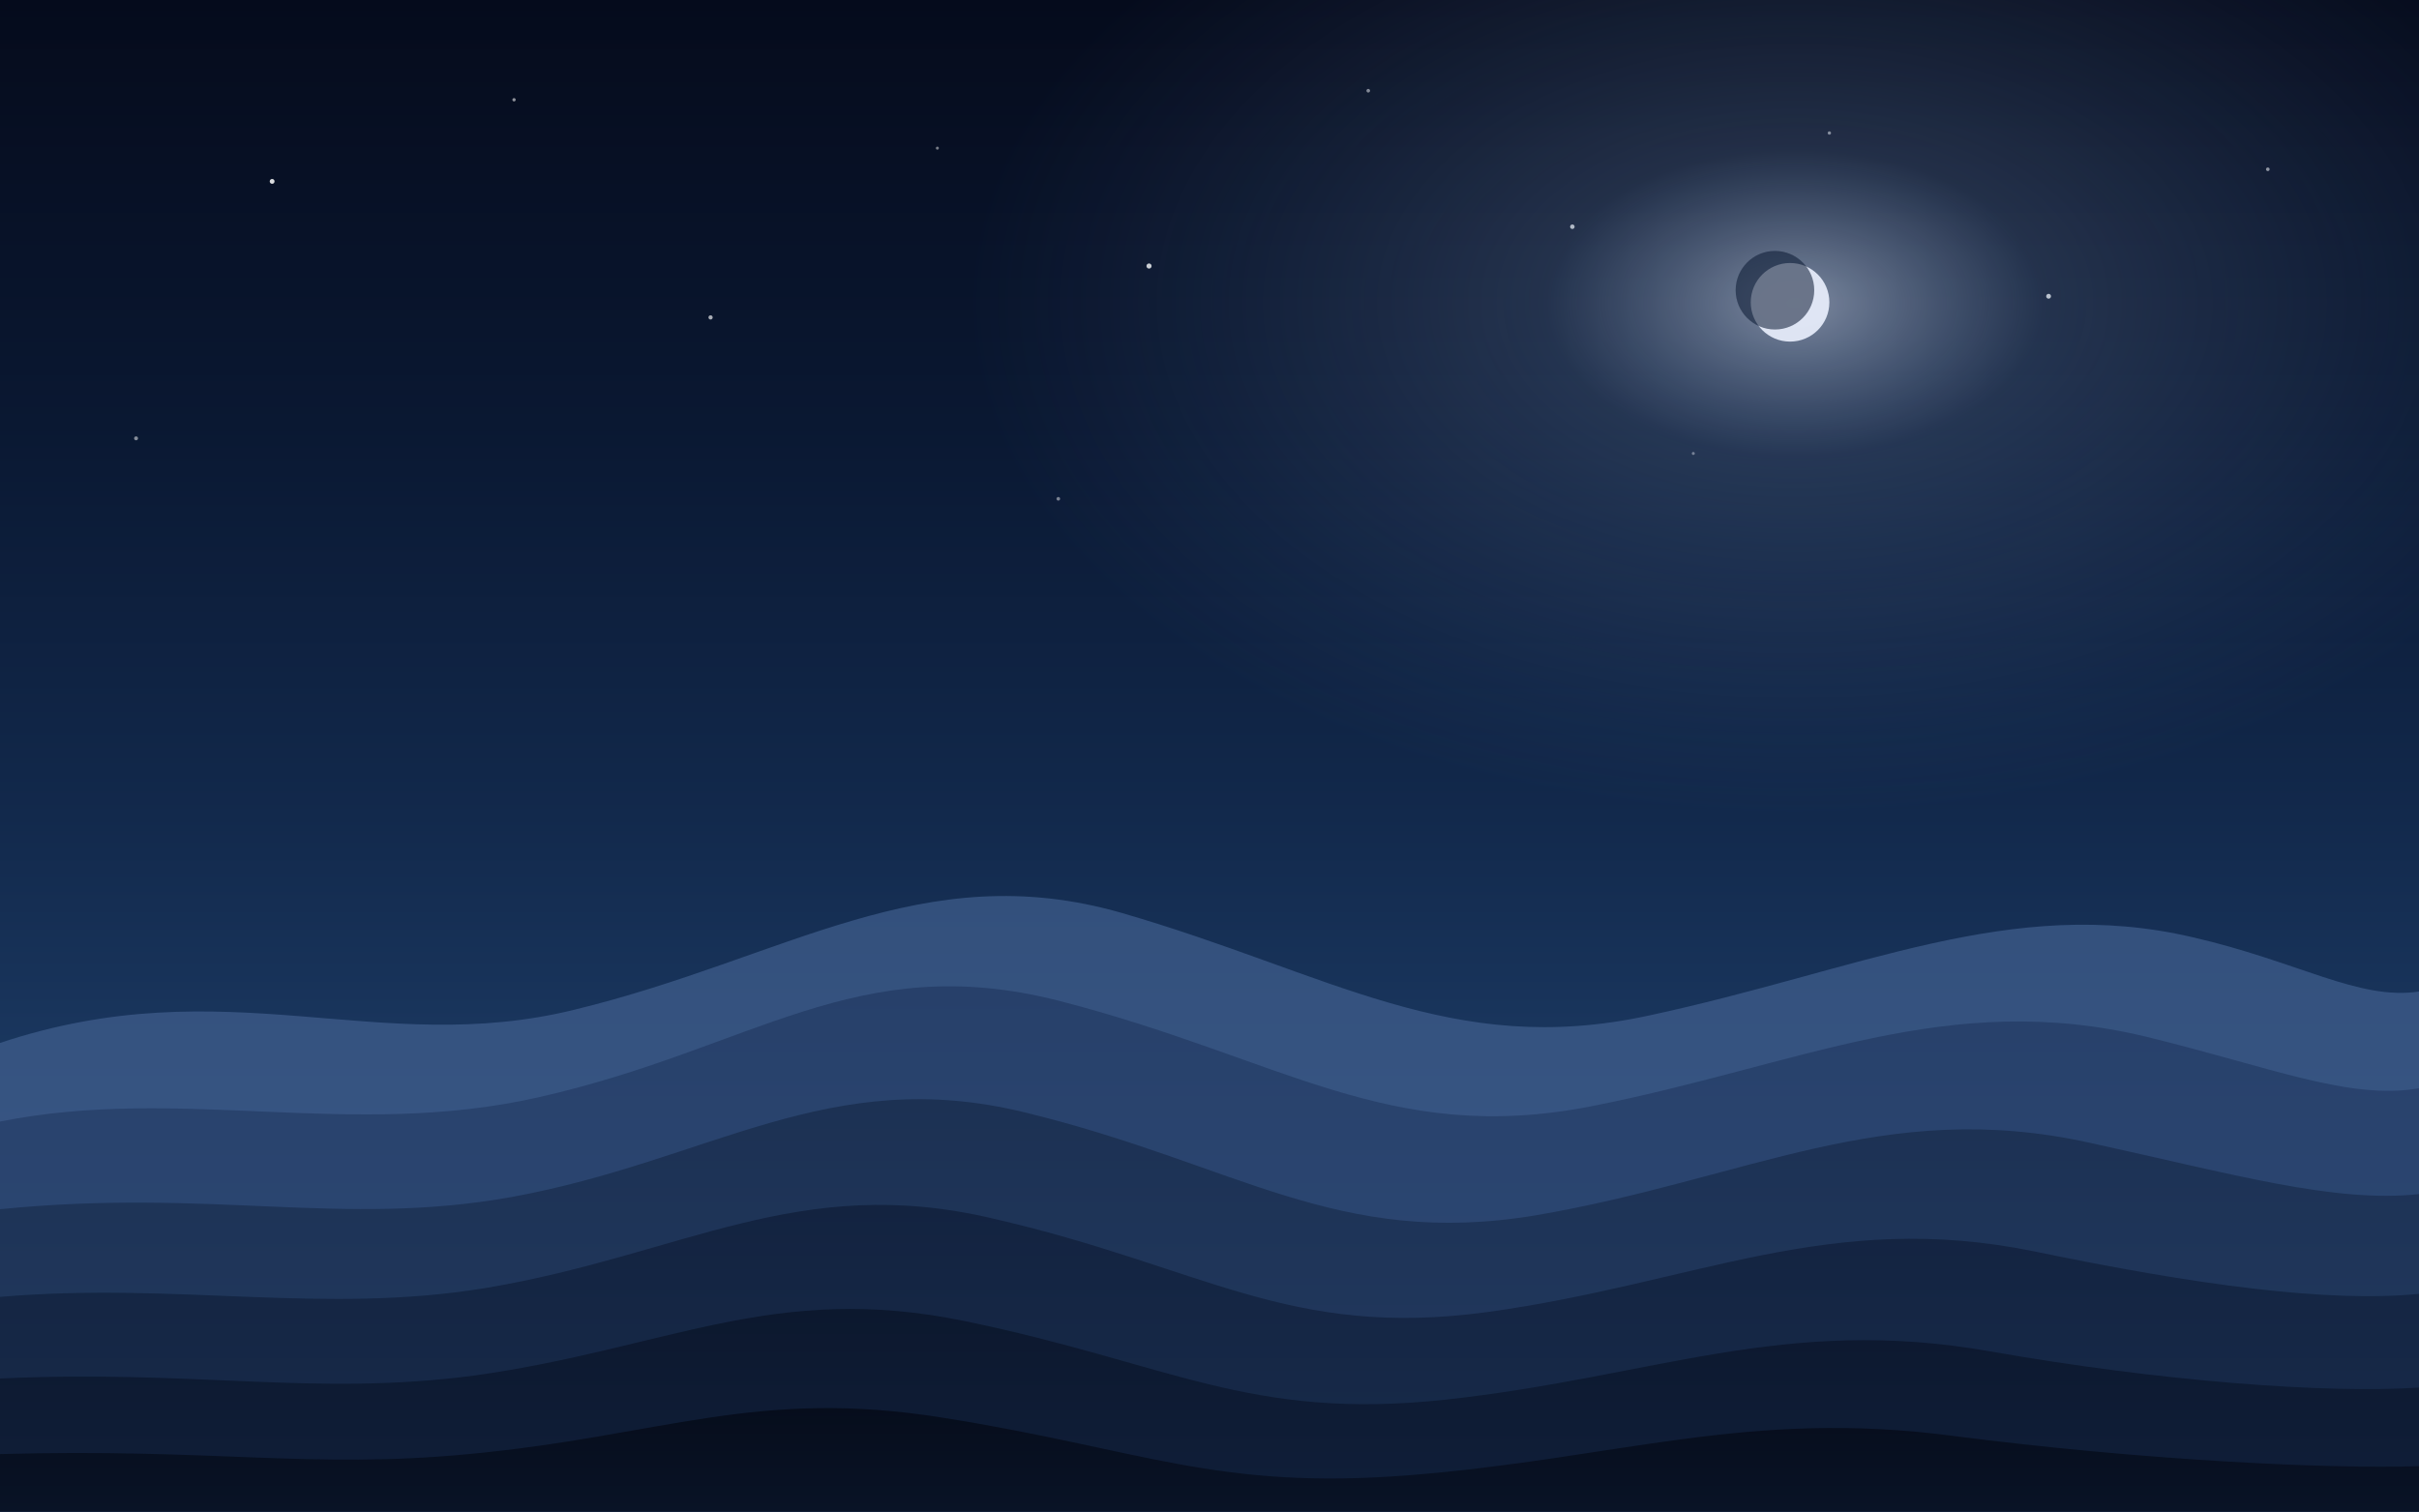
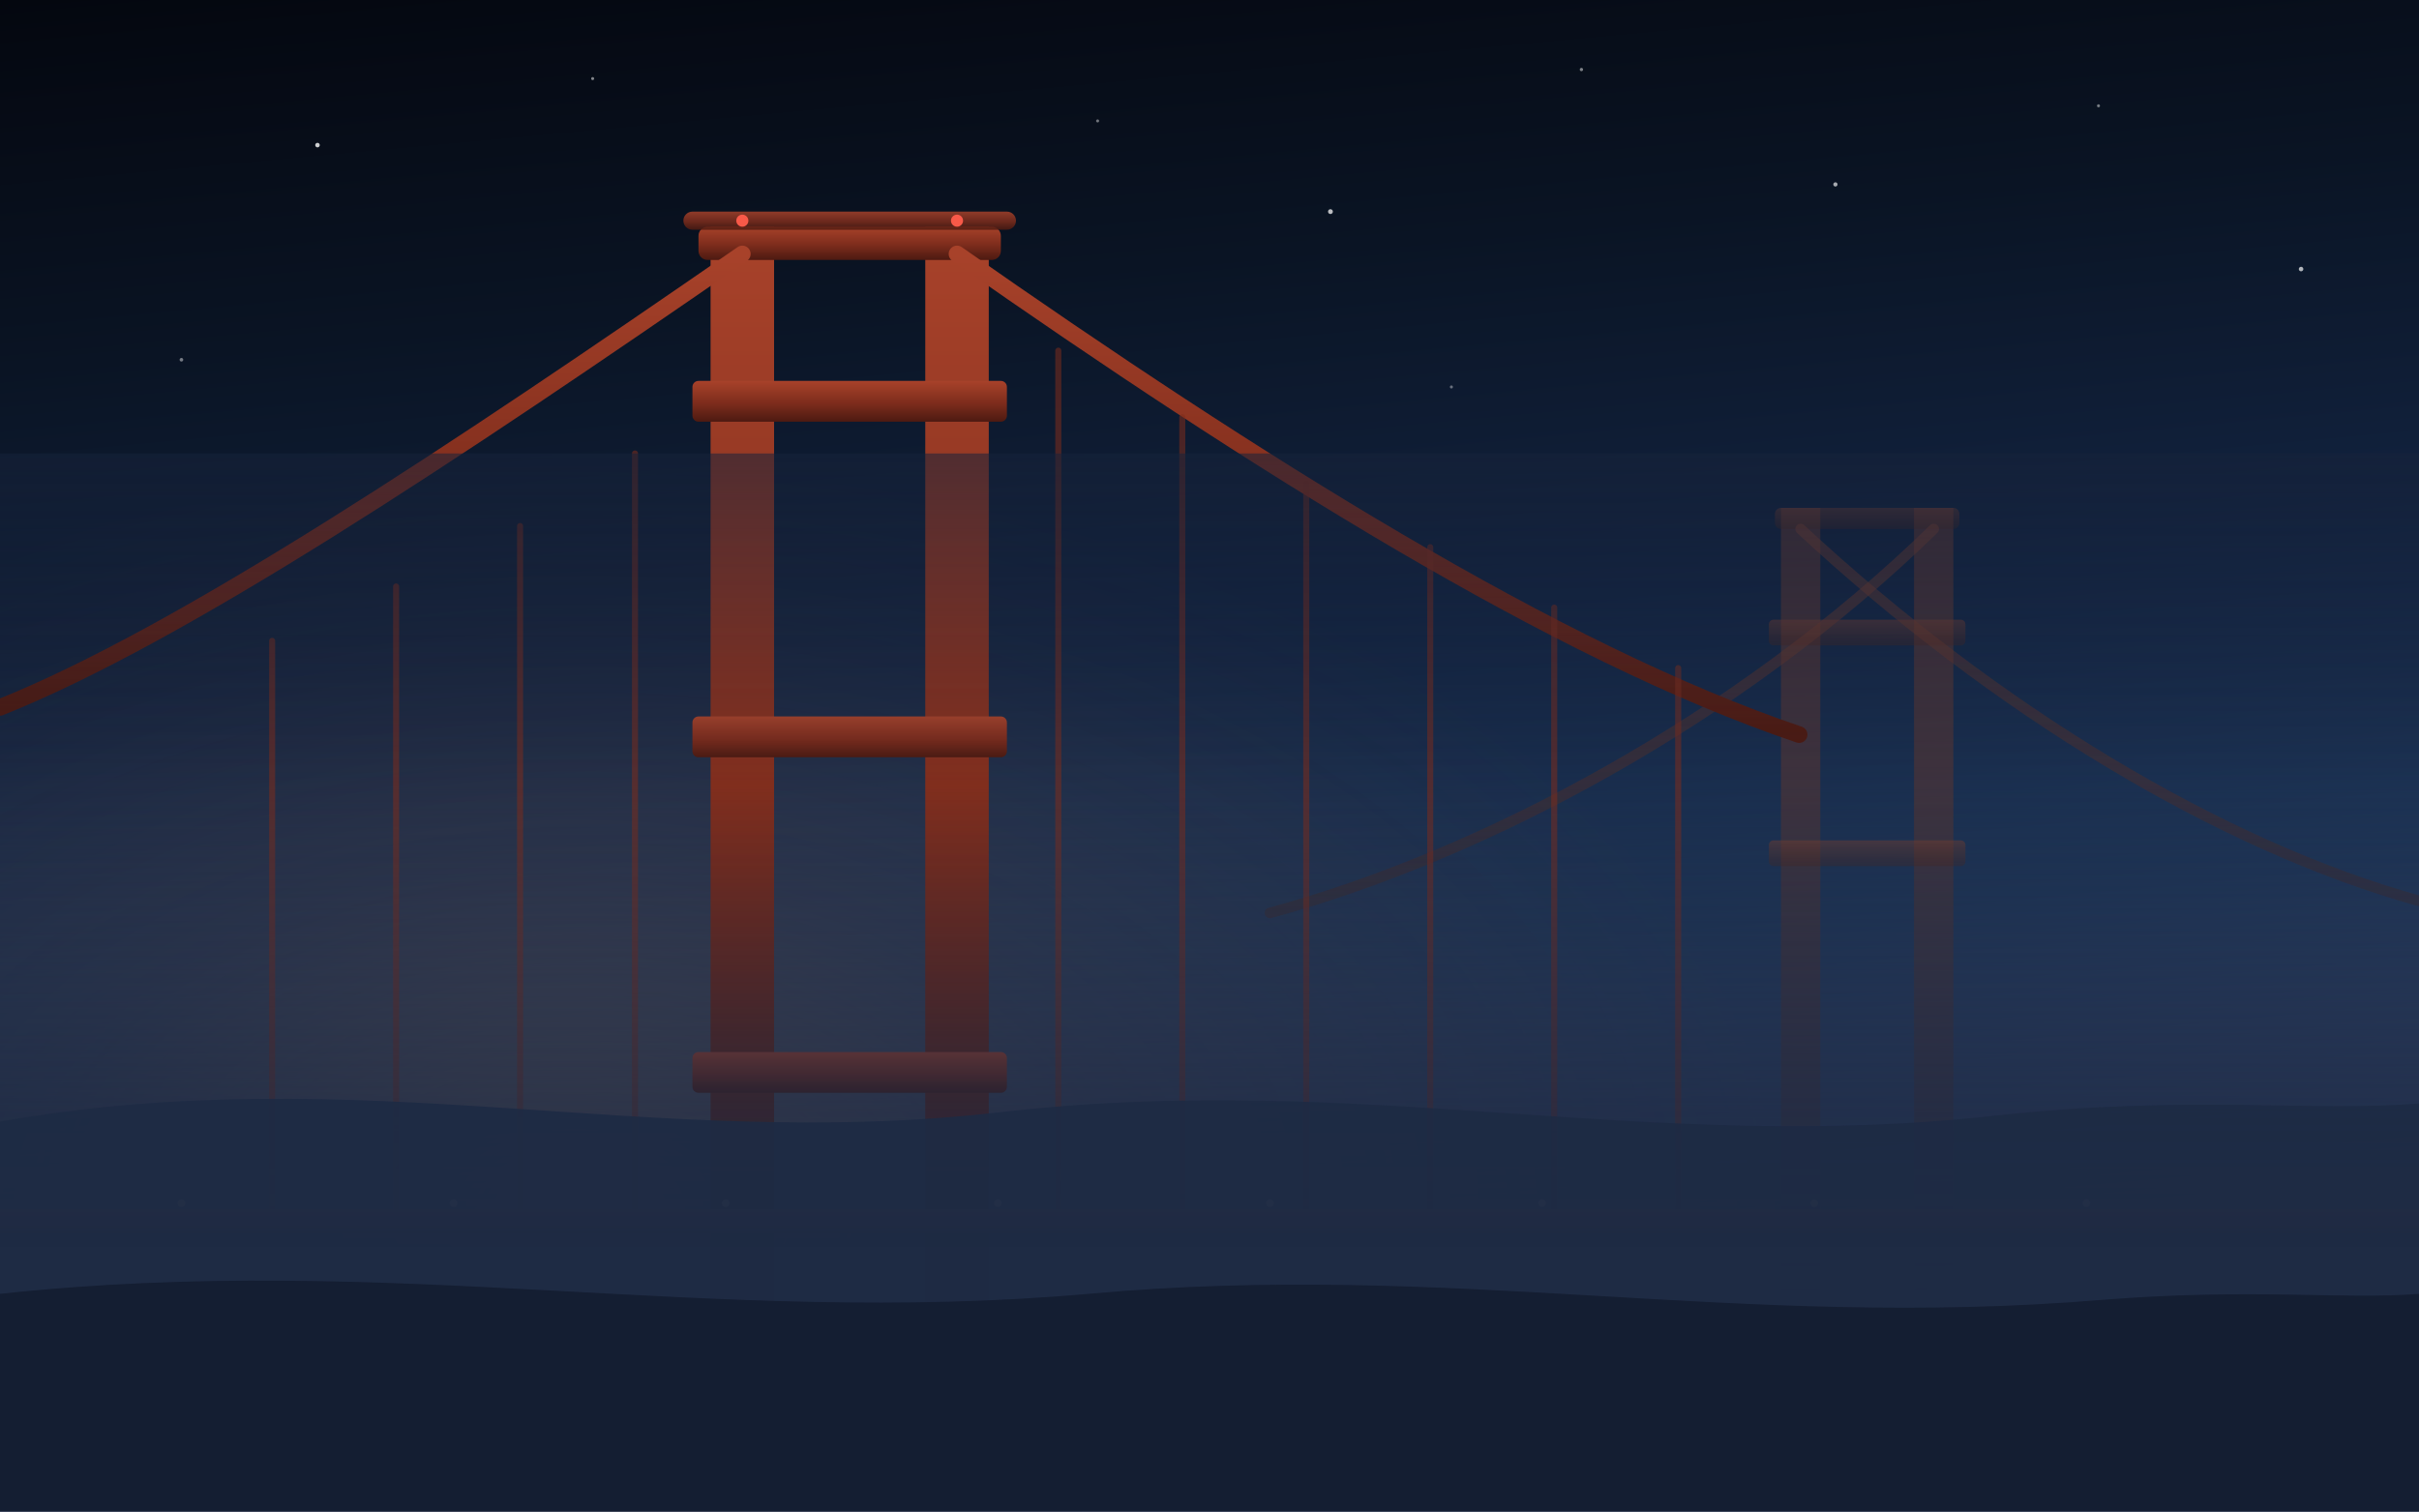
- <svg xmlns="http://www.w3.org/2000/svg" viewBox="0 0 1600 1000" preserveAspectRatio="xMidYMid slice" role="img" aria-label="Stylised coastal ridges under a night sky">
+ <svg xmlns="http://www.w3.org/2000/svg" viewBox="0 0 1600 1000" preserveAspectRatio="xMidYMid slice" role="img" aria-label="Abstract Golden Gate bridge towers rising through night fog">
  <defs>
-     <linearGradient id="sky" x1="0" y1="0" x2="0" y2="1">
-       <stop offset="0%" stop-color="#050b1c" />
-       <stop offset="28%" stop-color="#0a1832" />
-       <stop offset="54%" stop-color="#12294c" />
-       <stop offset="76%" stop-color="#1d3c66" />
-       <stop offset="90%" stop-color="#2c4f7a" />
-       <stop offset="100%" stop-color="#40608c" />
+     <linearGradient id="sky" x1="0" y1="0" x2="0.15" y2="1">
+       <stop offset="0%" stop-color="#04070f" />
+       <stop offset="24%" stop-color="#0a1424" />
+       <stop offset="48%" stop-color="#122340" />
+       <stop offset="70%" stop-color="#1e3557" />
+       <stop offset="86%" stop-color="#33456a" />
+       <stop offset="100%" stop-color="#4a4f6b" />
    </linearGradient>
-     <radialGradient id="moon" cx="0.74" cy="0.2" r="0.34">
-       <stop offset="0%" stop-color="#dce9ff" stop-opacity="0.55" />
-       <stop offset="30%" stop-color="#9fbde8" stop-opacity="0.18" />
-       <stop offset="100%" stop-color="#6f92c8" stop-opacity="0" />
+     <radialGradient id="glow" cx="0.24" cy="0.8" r="0.5">
+       <stop offset="0%" stop-color="#ffb066" stop-opacity="0.30" />
+       <stop offset="45%" stop-color="#c97a4a" stop-opacity="0.12" />
+       <stop offset="100%" stop-color="#8a5a3c" stop-opacity="0" />
    </radialGradient>
-     <linearGradient id="r1" x1="0" y1="0" x2="0" y2="1">
-       <stop offset="0%" stop-color="#33507c" />
-       <stop offset="100%" stop-color="#3d5c8c" />
+     <linearGradient id="near" x1="0" y1="0" x2="0" y2="1">
+       <stop offset="0%" stop-color="#a8422a" />
+       <stop offset="55%" stop-color="#7d2c1c" />
+       <stop offset="100%" stop-color="#4d1a11" />
    </linearGradient>
-     <linearGradient id="r2" x1="0" y1="0" x2="0" y2="1">
-       <stop offset="0%" stop-color="#27406a" />
-       <stop offset="100%" stop-color="#2f4c78" />
+     <linearGradient id="far" x1="0" y1="0" x2="0" y2="1">
+       <stop offset="0%" stop-color="#7a4030" stop-opacity="0.5" />
+       <stop offset="100%" stop-color="#4a2419" stop-opacity="0.34" />
    </linearGradient>
-     <linearGradient id="r3" x1="0" y1="0" x2="0" y2="1">
-       <stop offset="0%" stop-color="#1c3153" />
-       <stop offset="100%" stop-color="#233b62" />
+     <linearGradient id="fog" x1="0" y1="0" x2="0" y2="1">
+       <stop offset="0%" stop-color="#1b2740" stop-opacity="0" />
+       <stop offset="45%" stop-color="#1b2740" stop-opacity="0.7" />
+       <stop offset="100%" stop-color="#222f49" stop-opacity="0.95" />
    </linearGradient>
-     <linearGradient id="r4" x1="0" y1="0" x2="0" y2="1">
-       <stop offset="0%" stop-color="#132340" />
-       <stop offset="100%" stop-color="#182c4c" />
-     </linearGradient>
-     <linearGradient id="r5" x1="0" y1="0" x2="0" y2="1">
-       <stop offset="0%" stop-color="#0c182e" />
-       <stop offset="100%" stop-color="#101f3a" />
-     </linearGradient>
-     <linearGradient id="r6" x1="0" y1="0" x2="0" y2="1">
-       <stop offset="0%" stop-color="#060d1c" />
-       <stop offset="100%" stop-color="#091326" />
+     <linearGradient id="fogtop" x1="0" y1="0" x2="0" y2="1">
+       <stop offset="0%" stop-color="#16223a" stop-opacity="0.55" />
+       <stop offset="100%" stop-color="#16223a" stop-opacity="0" />
    </linearGradient>
  </defs>
  <rect width="1600" height="1000" fill="url(#sky)" />
  <g fill="#ffffff">
-     <circle cx="180" cy="120" r="1.6" opacity=".85" />
-     <circle cx="340" cy="66" r="1.1" opacity=".55" />
-     <circle cx="470" cy="210" r="1.4" opacity=".65" />
-     <circle cx="620" cy="98" r="1" opacity=".45" />
-     <circle cx="760" cy="176" r="1.7" opacity=".8" />
-     <circle cx="905" cy="60" r="1.2" opacity=".5" />
-     <circle cx="1040" cy="150" r="1.5" opacity=".7" />
-     <circle cx="1210" cy="88" r="1.1" opacity=".5" />
-     <circle cx="1355" cy="196" r="1.6" opacity=".75" />
-     <circle cx="1500" cy="112" r="1.2" opacity=".55" />
-     <circle cx="90" cy="290" r="1.3" opacity=".5" />
-     <circle cx="1120" cy="300" r="1" opacity=".4" />
-     <circle cx="700" cy="330" r="1.2" opacity=".45" />
+     <circle cx="210" cy="96" r="1.5" opacity=".8" />
+     <circle cx="392" cy="52" r="1" opacity=".5" />
+     <circle cx="548" cy="164" r="1.3" opacity=".6" />
+     <circle cx="726" cy="80" r="1" opacity=".42" />
+     <circle cx="880" cy="140" r="1.6" opacity=".72" />
+     <circle cx="1046" cy="46" r="1.1" opacity=".48" />
+     <circle cx="1214" cy="122" r="1.4" opacity=".64" />
+     <circle cx="1388" cy="70" r="1" opacity=".45" />
+     <circle cx="1522" cy="178" r="1.5" opacity=".68" />
+     <circle cx="120" cy="238" r="1.2" opacity=".44" />
+     <circle cx="960" cy="256" r="1" opacity=".38" />
  </g>
-   <rect width="1600" height="1000" fill="url(#moon)" />
-   <circle cx="1184" cy="200" r="26" fill="#e8eefc" opacity=".92" />
-   <circle cx="1174" cy="192" r="26" fill="#0a1832" opacity=".55" />
-   <path fill="url(#r1)" d="M0 690 C 150 640, 250 700, 380 668 C 520 634, 610 566, 742 604 C 880 644, 960 700, 1090 672 C 1230 642, 1330 592, 1450 620 C 1520 636, 1560 662, 1600 656 L1600 1000 L0 1000 Z" />
-   <path fill="url(#r2)" d="M0 742 C 120 718, 232 754, 356 726 C 498 694, 566 628, 700 662 C 848 700, 918 758, 1052 732 C 1190 705, 1288 654, 1420 686 C 1502 706, 1554 728, 1600 720 L1600 1000 L0 1000 Z" />
-   <path fill="url(#r3)" d="M0 800 C 140 786, 226 812, 338 792 C 470 768, 548 704, 678 736 C 818 770, 884 826, 1016 804 C 1156 780, 1246 726, 1382 756 C 1478 777, 1544 796, 1600 790 L1600 1000 L0 1000 Z" />
-   <path fill="url(#r4)" d="M0 858 C 118 848, 214 870, 322 852 C 452 830, 528 776, 656 806 C 796 838, 852 886, 984 868 C 1122 849, 1210 800, 1346 828 C 1452 850, 1540 862, 1600 856 L1600 1000 L0 1000 Z" />
-   <path fill="url(#r5)" d="M0 912 C 130 906, 208 924, 314 910 C 442 892, 512 848, 638 874 C 774 902, 826 940, 956 926 C 1094 911, 1180 870, 1316 894 C 1430 914, 1538 922, 1600 918 L1600 1000 L0 1000 Z" />
-   <path fill="url(#r6)" d="M0 962 C 140 958, 206 972, 310 962 C 438 950, 500 918, 624 938 C 756 959, 804 986, 932 976 C 1070 965, 1156 932, 1292 950 C 1416 966, 1540 972, 1600 970 L1600 1000 L0 1000 Z" />
+   <rect width="1600" height="1000" fill="url(#glow)" />
+   <g fill="url(#far)">
+     <rect x="1178" y="336" width="26" height="520" />
+     <rect x="1266" y="336" width="26" height="520" />
+     <rect x="1170" y="410" width="130" height="17" rx="3" />
+     <rect x="1170" y="556" width="130" height="17" rx="3" />
+     <rect x="1174" y="336" width="122" height="14" rx="4" />
+   </g>
+   <path d="M1191 350 C 1320 470, 1470 560, 1600 596" stroke="url(#far)" stroke-width="7" fill="none" stroke-linecap="round" />
+   <path d="M1279 350 C 1150 476, 980 566, 840 604" stroke="url(#far)" stroke-width="7" fill="none" stroke-linecap="round" />
+   <g fill="url(#near)">
+     <rect x="470" y="150" width="42" height="740" />
+     <rect x="612" y="150" width="42" height="740" />
+     <rect x="458" y="252" width="208" height="27" rx="4" />
+     <rect x="458" y="474" width="208" height="27" rx="4" />
+     <rect x="458" y="696" width="208" height="27" rx="4" />
+     <rect x="462" y="150" width="200" height="22" rx="6" />
+     <rect x="452" y="140" width="220" height="12" rx="6" opacity="0.85" />
+   </g>
+   <circle cx="491" cy="146" r="4" fill="#ff5b4a" opacity="0.95" />
+   <circle cx="633" cy="146" r="4" fill="#ff5b4a" opacity="0.95" />
+   <path d="M491 168 C 300 300, 120 420, 0 468" stroke="url(#near)" stroke-width="11" fill="none" stroke-linecap="round" />
+   <path d="M633 168 C 830 306, 1030 432, 1190 486" stroke="url(#near)" stroke-width="11" fill="none" stroke-linecap="round" />
+   <g stroke="#7d2c1c" stroke-width="4" opacity="0.55" stroke-linecap="round">
+     <path d="M180 424 V806" />
+     <path d="M262 388 V806" />
+     <path d="M344 348 V806" />
+     <path d="M420 300 V806" />
+     <path d="M700 232 V806" />
+     <path d="M782 276 V806" />
+     <path d="M864 320 V806" />
+     <path d="M946 362 V806" />
+     <path d="M1028 402 V806" />
+     <path d="M1110 442 V806" />
+   </g>
+   <rect x="0" y="800" width="1600" height="16" fill="url(#near)" />
+   <rect x="0" y="816" width="1600" height="9" fill="#2f0f0a" opacity="0.8" />
+   <g fill="#ffd9a0" opacity="0.85">
+     <circle cx="120" cy="796" r="2.6" />
+     <circle cx="300" cy="796" r="2.6" />
+     <circle cx="480" cy="796" r="2.6" />
+     <circle cx="660" cy="796" r="2.6" />
+     <circle cx="840" cy="796" r="2.6" />
+     <circle cx="1020" cy="796" r="2.6" />
+     <circle cx="1200" cy="796" r="2.6" />
+     <circle cx="1380" cy="796" r="2.6" />
+   </g>
+   <rect x="0" y="300" width="1600" height="220" fill="url(#fogtop)" />
+   <rect x="0" y="520" width="1600" height="480" fill="url(#fog)" />
+   <path d="M0 742 C 240 700, 430 762, 660 736 C 900 708, 1090 764, 1320 738 C 1450 724, 1530 736, 1600 730 L1600 1000 L0 1000 Z" fill="#1d2a44" opacity="0.9" />
+   <path d="M0 856 C 260 828, 470 878, 720 856 C 960 834, 1150 880, 1390 860 C 1490 852, 1550 860, 1600 856 L1600 1000 L0 1000 Z" fill="#141d31" opacity="0.95" />
</svg>
